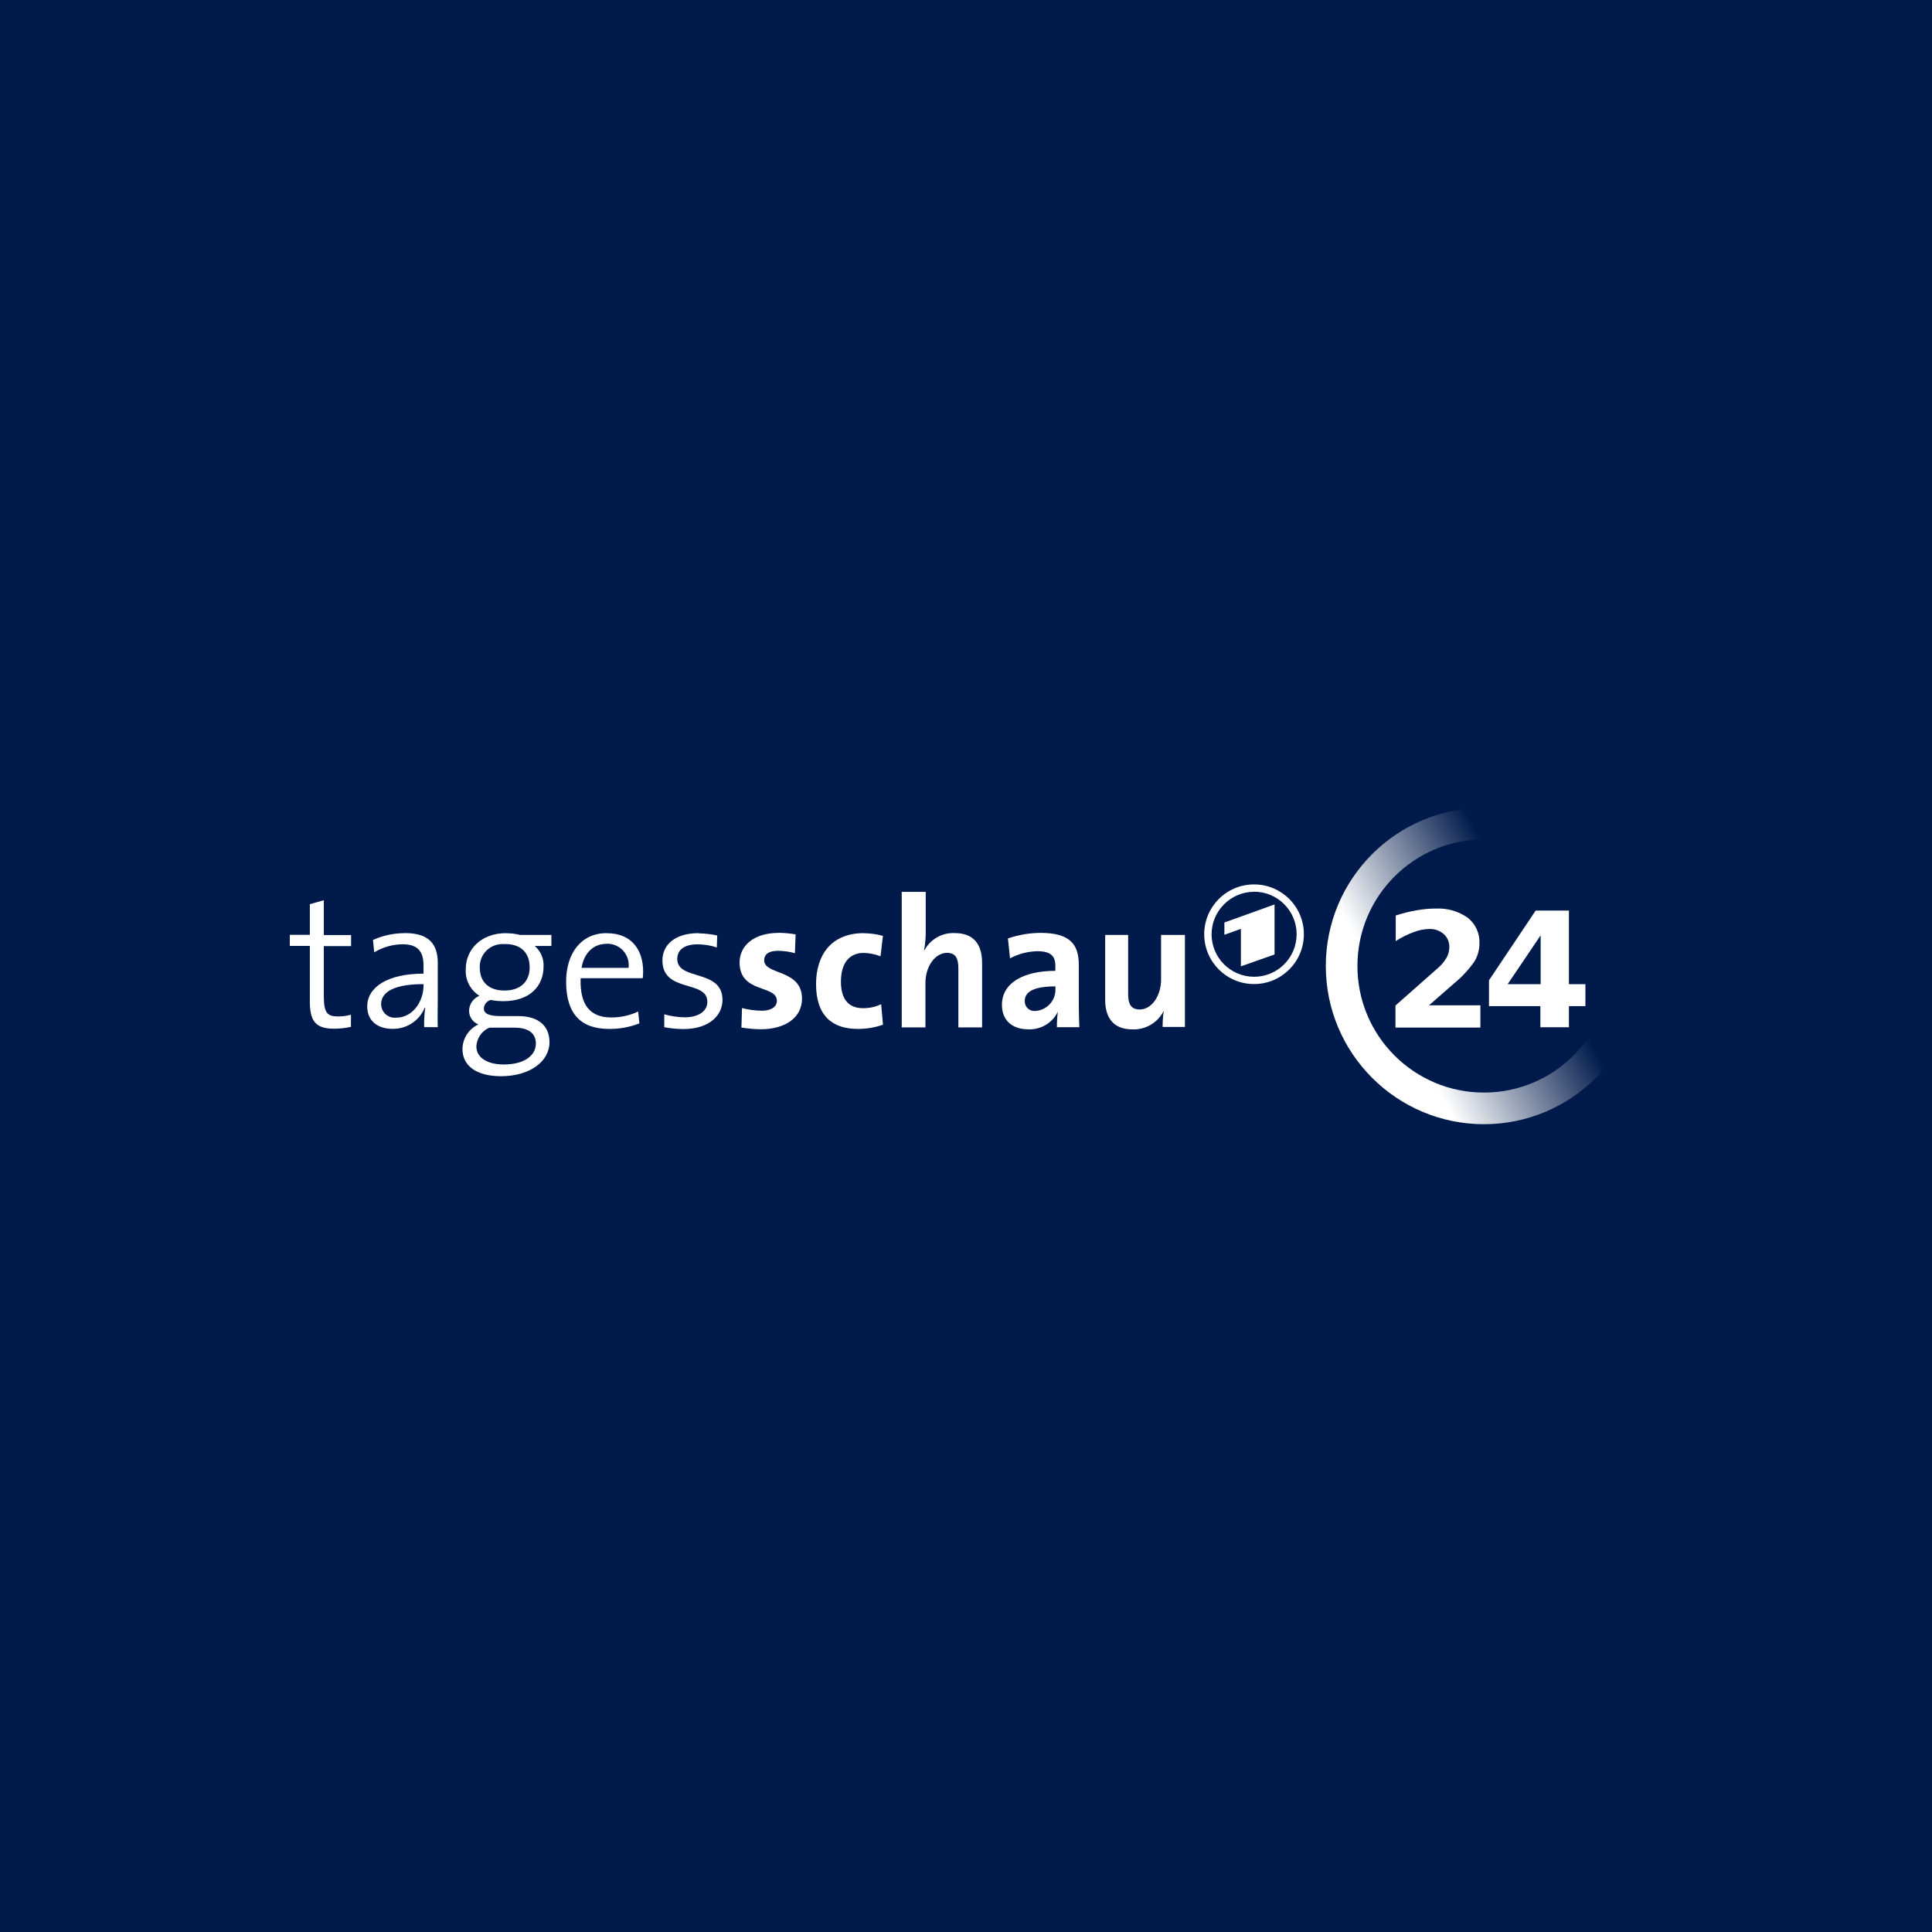
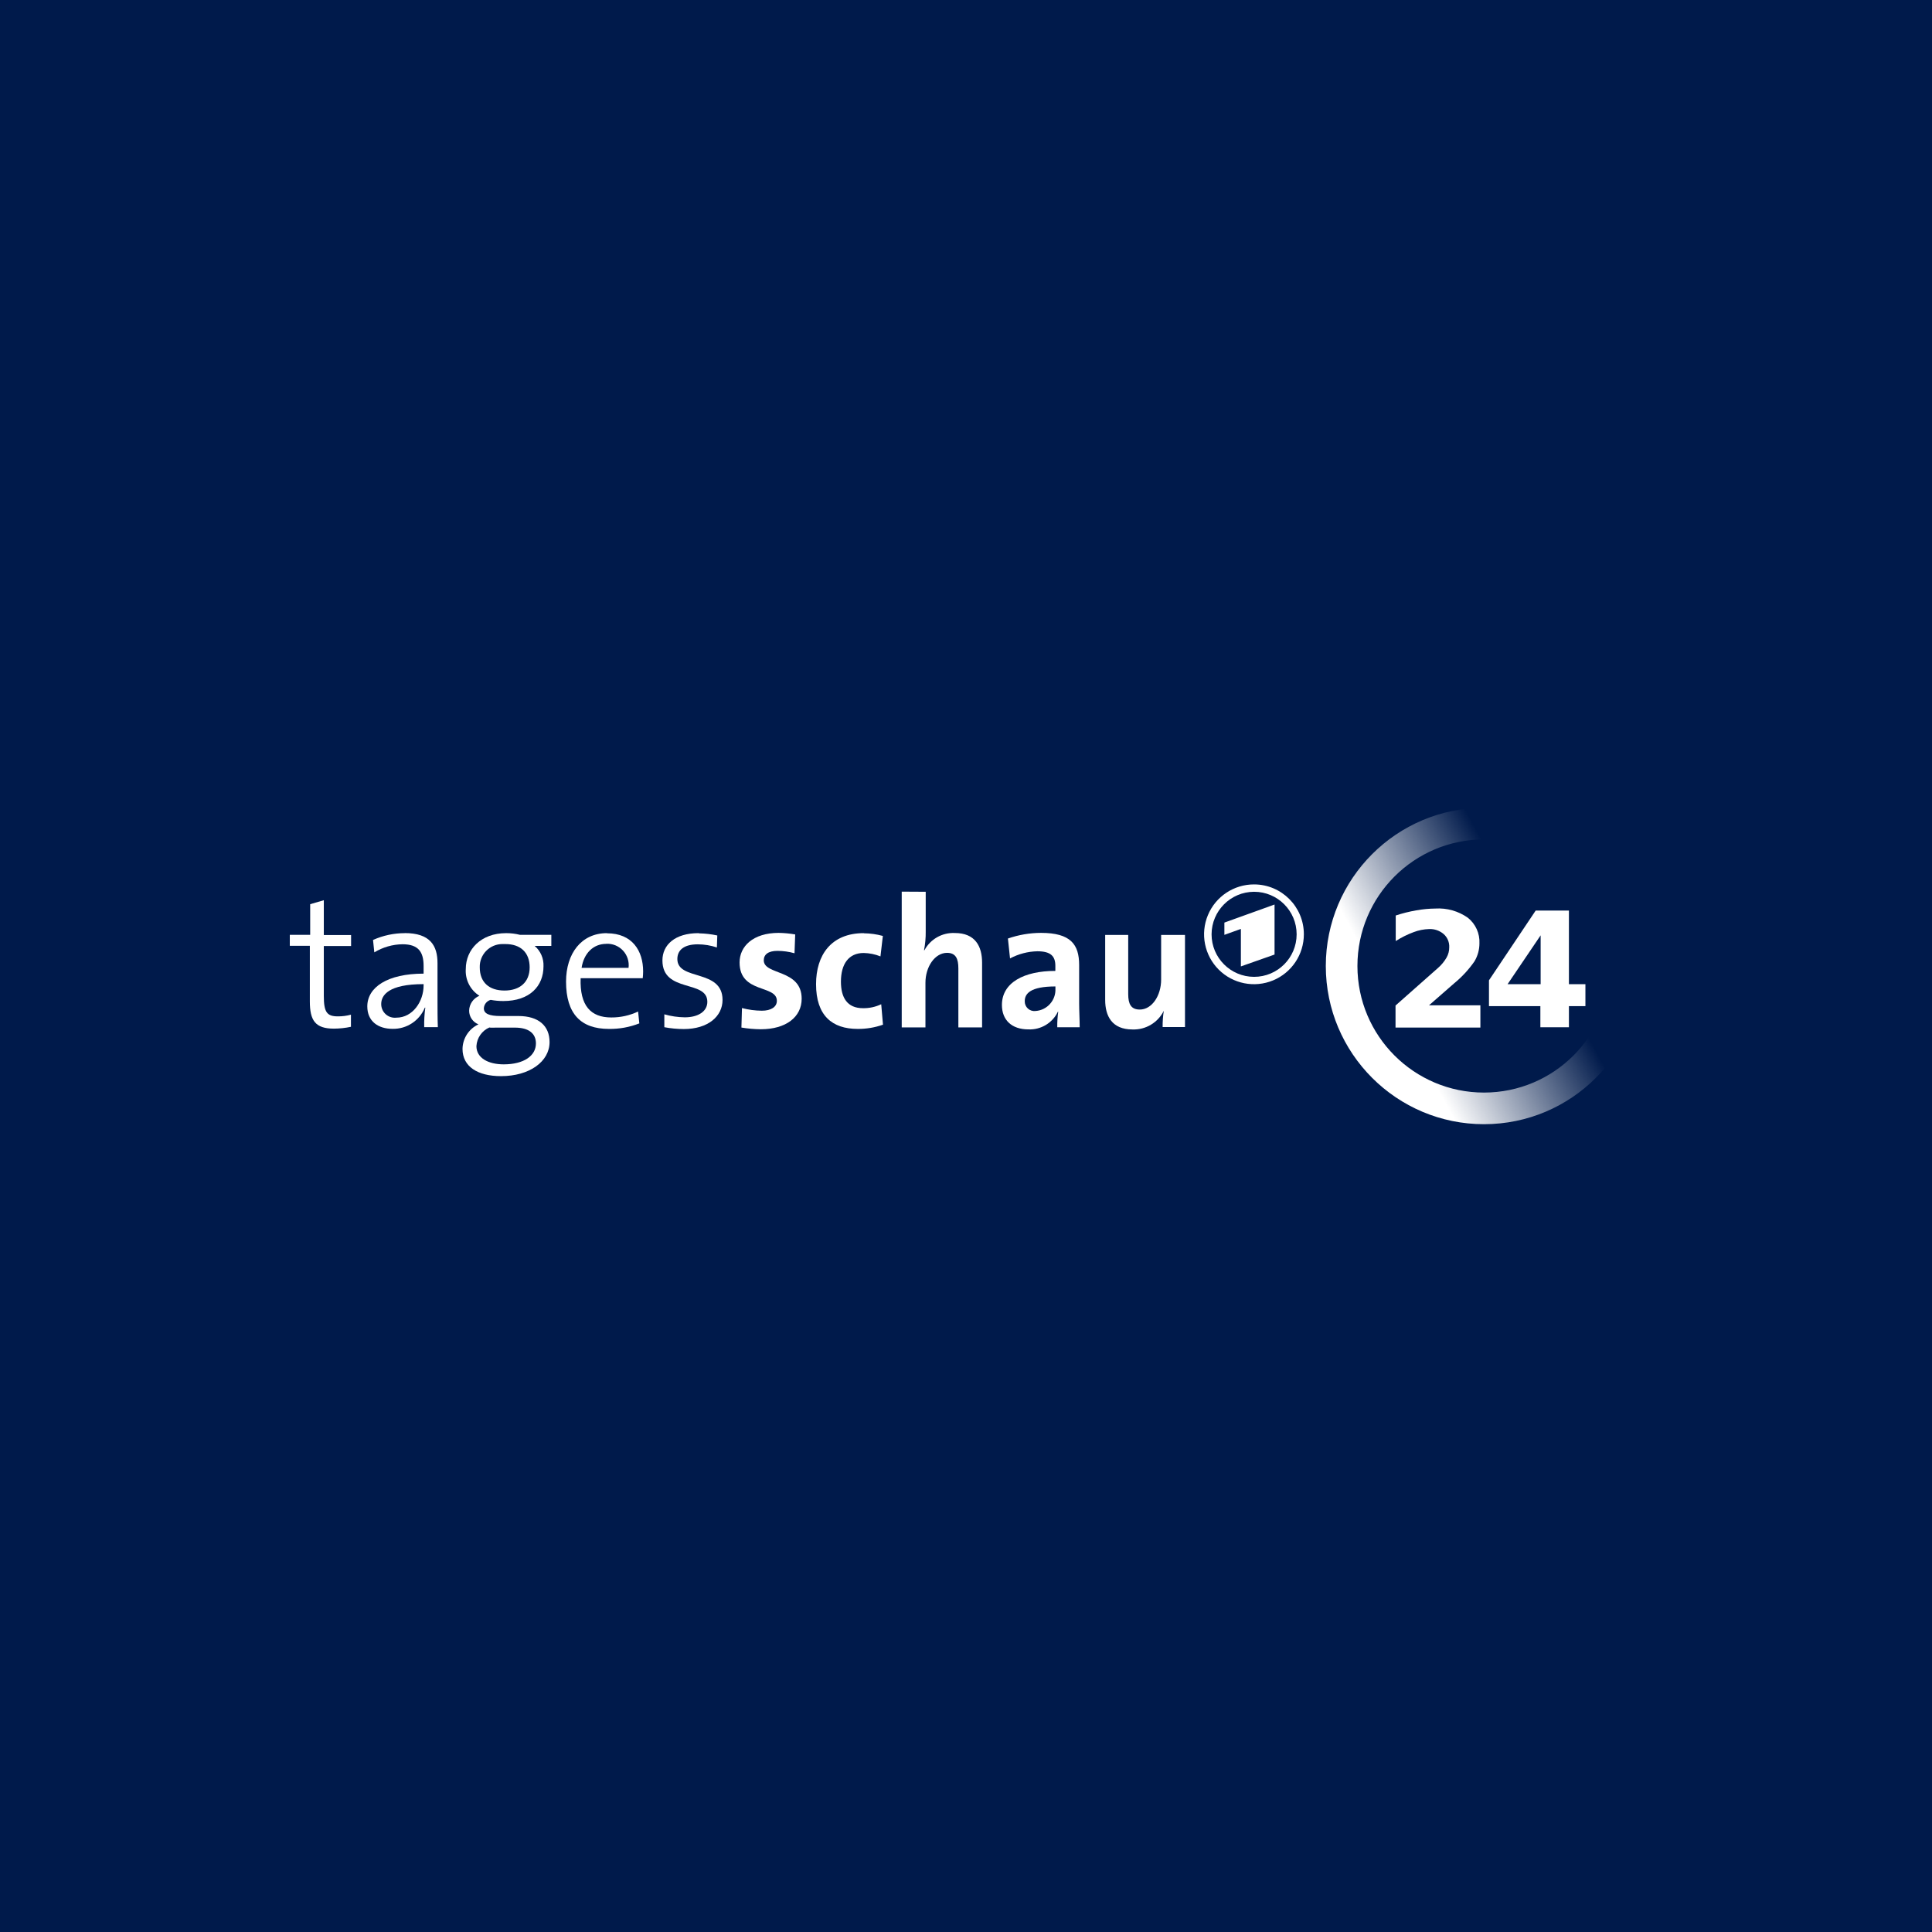
<svg xmlns="http://www.w3.org/2000/svg" viewBox="0 0 283.46 283.46">
  <defs>
    <style>.cls-1{fill:#001a4b;}.cls-2{fill:url(#linear-gradient);}.cls-3{fill:#fff;}</style>
    <linearGradient id="linear-gradient" x1="-141.85" y1="338.7" x2="-131.73" y2="344.18" gradientTransform="matrix(2.01, 0, 0, -2.01, 489.23, 827.99)" gradientUnits="userSpaceOnUse">
      <stop offset="0" stop-color="#fff" />
      <stop offset="1" stop-color="#fff" stop-opacity="0" />
    </linearGradient>
  </defs>
  <g id="Layer_2" data-name="Layer 2">
    <g id="ARD">
      <g id="tagesschau24">
        <rect class="cls-1" width="283.46" height="283.46" />
        <g id="logo">
          <path class="cls-2" d="M217.73,118.52a23.21,23.21,0,1,0,23.21,23.21,23.21,23.21,0,0,0-23.21-23.21Zm0,4.64a18.57,18.57,0,1,1-18.57,18.57A18.57,18.57,0,0,1,217.73,123.16Z" />
-           <path class="cls-3" d="M184,129.76a7.31,7.31,0,1,0,7.3,7.3A7.3,7.3,0,0,0,184,129.76Zm0,1.07a6.24,6.24,0,1,1-6.24,6.23A6.26,6.26,0,0,1,184,130.84Zm3,1.87-7.36,2.65v1.8l2.42-.87v5.5l4.94-1.74v-7.34Z" />
-           <path class="cls-3" d="M132.3,130.82v19.92h3.48v-6.55c0-2.37,1.4-4.39,3.17-4.39,1.28,0,1.66.86,1.66,2.28v8.66h3.48v-9.51c0-2.37-1-4.33-4-4.33a4.79,4.79,0,0,0-4.46,2.53l-.06,0a13.28,13.28,0,0,0,.25-2.76v-5.82H132.3Z" />
-           <path class="cls-3" d="M47.51,132.08l-2.05.58v4.5H42.52v1.62h2.94v8.15c0,2.81.79,4,3.52,4a12,12,0,0,0,2.51-.27v-1.78a7,7,0,0,1-1.93.25c-1.61,0-2.05-.62-2.05-3v-7.32h4v-1.62h-4v-5.08Z" />
-           <path class="cls-3" d="M210.64,133.3a16.07,16.07,0,0,0-2.86.27,20.76,20.76,0,0,0-3,.75v3.75a13.74,13.74,0,0,1,2.63-1.31,6.67,6.67,0,0,1,2.26-.46,3.09,3.09,0,0,1,2.16.75,2.46,2.46,0,0,1,.81,1.93,3.08,3.08,0,0,1-.39,1.51A6,6,0,0,1,211,142l-6.26,5.53v3.23h12.46V147.5h-7.54l3.67-3.21a15.83,15.83,0,0,0,3-3.23,5.09,5.09,0,0,0,.73-2.63,4.53,4.53,0,0,0-1.7-3.77,7.46,7.46,0,0,0-4.77-1.35Z" />
-           <path class="cls-3" d="M225.31,133.6l-6.85,10.23v3.79H226v3.1h4.19v-3.1h2.42V144.4h-2.42V133.6h-4.92Zm.73,3.63v7.17h-4.84Z" />
-           <path class="cls-3" d="M114.27,136.87c-3.82,0-5.76,2-5.76,4.33,0,4.61,5.47,3.24,5.47,5.64,0,.9-.86,1.45-2.2,1.45a12,12,0,0,1-2.92-.39l-.08,2.86a18.63,18.63,0,0,0,2.84.25c3.71,0,6.05-1.8,6.05-4.48,0-4.39-5.55-3.43-5.55-5.64,0-.85.65-1.39,2-1.39a9.43,9.43,0,0,1,2.51.35l.1-2.76a15.36,15.36,0,0,0-2.47-.23Z" />
-           <path class="cls-3" d="M152.74,136.87a14.83,14.83,0,0,0-4.86.82l.31,2.92a8.87,8.87,0,0,1,4-1.05c2,0,2.65.73,2.65,2.15v.73c-4.61,0-7.84,1.73-7.84,5,0,2.18,1.42,3.58,3.88,3.58a4.59,4.59,0,0,0,4.33-2.59l0,0a15.25,15.25,0,0,0-.14,2.28h3.29c-.05-1.12-.08-2.39-.08-3.48v-5.66c0-2.95-1.23-4.7-5.6-4.7Zm2.11,7.85v.33a3.13,3.13,0,0,1-2.9,3.27,1.41,1.41,0,0,1-1.6-1.44c0-1.09.81-2.16,4.5-2.16Z" />
-           <path class="cls-3" d="M59.4,136.91a11.38,11.38,0,0,0-4.68,1l.19,1.81a8.22,8.22,0,0,1,4.14-1.18c2.35,0,3.09,1.14,3.09,3.19v1.12c-5.29,0-8.26,2-8.26,4.81,0,2.16,1.55,3.29,3.71,3.29a5,5,0,0,0,4.73-3.11h.07a18.29,18.29,0,0,0-.16,2.86h2c-.05-1.2,0-2.72,0-4.06v-5.33c0-2.57-1.07-4.41-4.81-4.41Zm2.74,7.47v.2c0,2.35-1.58,4.73-4,4.73a2,2,0,0,1-2.22-2c0-1.31,1.1-2.92,6.2-2.92Z" />
-           <path class="cls-3" d="M74.25,136.91c-3.68,0-5.91,2.41-5.91,5.25a4.27,4.27,0,0,0,2,3.94,2.42,2.42,0,0,0-1.52,2.2,2.15,2.15,0,0,0,1.37,2,4.05,4.05,0,0,0-2.34,3.6c0,2.59,2.22,4,5.66,4,4.18,0,7.11-2.13,7.11-5,0-2.37-1.61-3.82-4.56-3.82H73.46c-1.69,0-2.47-.34-2.47-1.13a1.37,1.37,0,0,1,1-1.24,9.45,9.45,0,0,0,1.85.18c3.9,0,5.91-2.2,5.91-5.1a3.7,3.7,0,0,0-1.3-3h2.45v-1.62H76.3a8.45,8.45,0,0,0-2.05-.25Zm-.54,1.6c.14,0,.28,0,.43,0,2.24,0,3.57,1.24,3.57,3.42s-1.45,3.4-3.69,3.4-3.63-1.19-3.63-3.4a3.32,3.32,0,0,1,3.32-3.42Zm-1.85,12.27c.25,0,.6,0,.87,0h2.8c2.07,0,3.09.88,3.09,2.33,0,1.8-1.75,3.07-4.73,3.07-2.27,0-4-.93-4-2.67a3.17,3.17,0,0,1,1.92-2.74Z" />
-           <path class="cls-3" d="M89,136.91c-3.77,0-5.94,3-5.94,7.11,0,4.75,2.18,6.94,6.28,6.94a11.8,11.8,0,0,0,4.47-.81l-.18-1.74a9.2,9.2,0,0,1-3.94.87c-3,0-4.64-1.7-4.5-5.76H94.3a7.56,7.56,0,0,0,.06-1c0-3-1.57-5.6-5.31-5.6Zm-.1,1.56A3.13,3.13,0,0,1,92.22,142H85.33c.33-2.13,1.71-3.52,3.62-3.52Z" />
-           <path class="cls-3" d="M102.48,136.91c-3.44,0-5.29,1.71-5.29,4,0,4.83,6.59,2.8,6.59,6.07,0,1.42-1.35,2.28-3.32,2.28a11.72,11.72,0,0,1-3-.44l0,1.89a15.2,15.2,0,0,0,2.86.27c3.55,0,5.68-1.87,5.68-4.27,0-4.61-6.63-2.76-6.63-6,0-1.34,1-2.16,3-2.16a9,9,0,0,1,2.8.46l.06-1.76a14.65,14.65,0,0,0-2.65-.31Z" />
-           <path class="cls-3" d="M126.73,136.91c-4.8,0-7,3.25-7,7.48,0,4.61,2.35,6.57,6.11,6.57a10.82,10.82,0,0,0,3.71-.62l-.27-3a6.1,6.1,0,0,1-2.67.58c-2.32,0-3.23-1.58-3.23-3.9,0-2.57,1.13-4.21,3.34-4.21a7.22,7.22,0,0,1,2.47.5l.35-3a10.65,10.65,0,0,0-2.8-.39Z" />
-           <path class="cls-3" d="M162.15,137.17v9.53c0,2.37,1,4.33,4,4.33a4.91,4.91,0,0,0,4.6-2.74l0,0a14.6,14.6,0,0,0-.17,2.38h3.27V137.17h-3.5v6.55c0,2.37-1.36,4.39-3.13,4.39-1.31,0-1.7-.84-1.7-2.26v-8.68h-3.46Z" />
+           <path class="cls-3" d="M184,129.76a7.32,7.32,0,1,0,7.3,7.31A7.31,7.31,0,0,0,184,129.76Zm0,1.08a6.24,6.24,0,1,1-6.24,6.23A6.26,6.26,0,0,1,184,130.84Zm3,1.87-7.36,2.65v1.8l2.42-.87v5.5l4.94-1.74v-7.34Z" />
+           <path class="cls-3" d="M132.3,130.82v19.92h3.48v-6.55c0-2.37,1.4-4.39,3.17-4.39,1.28,0,1.66.86,1.66,2.28v8.66h3.48v-9.51c0-2.38-1-4.34-4-4.34a4.8,4.8,0,0,0-4.46,2.53l-.06,0a13.34,13.34,0,0,0,.25-2.75v-5.83Z" />
+           <path class="cls-3" d="M47.51,132.08l-2,.58v4.5H42.52v1.61h2.94v8.15c0,2.81.8,4,3.53,4a12.2,12.2,0,0,0,2.5-.27v-1.78a7.09,7.09,0,0,1-1.92.25c-1.61,0-2.06-.62-2.06-3v-7.32h4v-1.61h-4v-5.08Z" />
+           <path class="cls-3" d="M210.64,133.3a16.65,16.65,0,0,0-2.86.27,20.72,20.72,0,0,0-3,.75v3.75a13.66,13.66,0,0,1,2.63-1.31,6.86,6.86,0,0,1,2.26-.45,3.07,3.07,0,0,1,2.15.74,2.44,2.44,0,0,1,.81,1.93,3,3,0,0,1-.39,1.51A6,6,0,0,1,211,142l-6.25,5.53v3.23h12.45V147.5h-7.54l3.67-3.21a15.82,15.82,0,0,0,3-3.24,5.11,5.11,0,0,0,.73-2.63,4.53,4.53,0,0,0-1.7-3.77,7.48,7.48,0,0,0-4.77-1.35Z" />
+           <path class="cls-3" d="M225.31,133.6l-6.85,10.23v3.79H226v3.1h4.19v-3.1h2.42V144.4h-2.42V133.6Zm.73,3.63v7.17h-4.85Z" />
+           <path class="cls-3" d="M114.27,136.87c-3.82,0-5.76,2-5.76,4.34,0,4.61,5.47,3.23,5.47,5.63,0,.9-.86,1.45-2.2,1.45a11.85,11.85,0,0,1-2.92-.39l-.08,2.86a18.08,18.08,0,0,0,2.84.25c3.71,0,6-1.8,6-4.48,0-4.39-5.56-3.42-5.56-5.63,0-.85.65-1.39,2-1.39a9.34,9.34,0,0,1,2.51.35l.1-2.76a16,16,0,0,0-2.46-.23Z" />
+           <path class="cls-3" d="M152.74,136.87a14.89,14.89,0,0,0-4.86.83l.31,2.92a8.94,8.94,0,0,1,4-1.05c2,0,2.65.73,2.65,2.15v.73c-4.61,0-7.84,1.72-7.84,5,0,2.19,1.42,3.58,3.88,3.58a4.57,4.57,0,0,0,4.33-2.59l.05,0a15.09,15.09,0,0,0-.14,2.28h3.29c0-1.12-.08-2.4-.08-3.49v-5.65c0-3-1.23-4.71-5.6-4.71Zm2.11,7.86v.33a3.13,3.13,0,0,1-2.9,3.27,1.41,1.41,0,0,1-1.6-1.44c0-1.1.82-2.16,4.5-2.16Z" />
+           <path class="cls-3" d="M59.4,136.91a11.38,11.38,0,0,0-4.67,1l.19,1.82a8.17,8.17,0,0,1,4.14-1.19c2.34,0,3.09,1.14,3.09,3.19v1.12c-5.3,0-8.26,2-8.26,4.81,0,2.16,1.56,3.29,3.71,3.29a5,5,0,0,0,4.73-3.11h.07a17.82,17.82,0,0,0-.16,2.86h2c-.05-1.2-.05-2.72-.05-4.05v-5.34c0-2.56-1.07-4.41-4.81-4.41Zm2.75,7.47v.2c0,2.35-1.59,4.73-4,4.73a2,2,0,0,1-2.22-2c0-1.31,1.1-2.92,6.21-2.92Z" />
+           <path class="cls-3" d="M74.25,136.91c-3.69,0-5.91,2.41-5.91,5.25a4.3,4.3,0,0,0,2,3.94,2.41,2.41,0,0,0-1.51,2.19,2.15,2.15,0,0,0,1.37,2,4.05,4.05,0,0,0-2.34,3.6c0,2.6,2.22,4,5.65,4,4.18,0,7.12-2.14,7.12-5,0-2.38-1.61-3.82-4.56-3.82H73.46c-1.69,0-2.47-.34-2.47-1.13a1.36,1.36,0,0,1,1-1.24,10.23,10.23,0,0,0,1.85.17c3.9,0,5.9-2.2,5.9-5.09a3.71,3.71,0,0,0-1.3-3h2.45v-1.62H76.3a8.16,8.16,0,0,0-2-.25Zm-.54,1.6h.43c2.24,0,3.57,1.24,3.57,3.42s-1.45,3.4-3.69,3.4-3.63-1.19-3.63-3.4a3.32,3.32,0,0,1,3.32-3.42Zm-1.85,12.26a8.24,8.24,0,0,0,.87,0h2.81c2.07,0,3.09.88,3.09,2.32,0,1.8-1.75,3.07-4.73,3.07-2.26,0-4-.93-4-2.67a3.18,3.18,0,0,1,1.92-2.75Z" />
+           <path class="cls-3" d="M89.05,136.91c-3.77,0-6,3-6,7.11,0,4.75,2.19,6.94,6.28,6.94a11.73,11.73,0,0,0,4.47-.81l-.18-1.74a9.11,9.11,0,0,1-3.93.87c-3,0-4.64-1.7-4.5-5.76H94.3a8.47,8.47,0,0,0,.06-1c0-3-1.58-5.59-5.31-5.59Zm-.1,1.56A3.14,3.14,0,0,1,92.22,142H85.33c.33-2.13,1.71-3.52,3.62-3.52Z" />
+           <path class="cls-3" d="M102.48,136.91c-3.44,0-5.29,1.71-5.29,4,0,4.83,6.59,2.79,6.59,6.07,0,1.42-1.35,2.28-3.31,2.28a11.5,11.5,0,0,1-3-.44l0,1.89a15.53,15.53,0,0,0,2.86.27c3.55,0,5.68-1.87,5.68-4.27,0-4.61-6.63-2.76-6.63-6,0-1.34,1-2.16,3-2.16a9,9,0,0,1,2.8.46l.06-1.76a14.18,14.18,0,0,0-2.65-.31Z" />
+           <path class="cls-3" d="M126.73,136.91c-4.81,0-7,3.25-7,7.48,0,4.61,2.35,6.57,6.11,6.57a10.89,10.89,0,0,0,3.71-.62l-.26-3a6,6,0,0,1-2.68.58c-2.32,0-3.23-1.57-3.23-3.89,0-2.57,1.12-4.21,3.34-4.21a7,7,0,0,1,2.46.5l.35-3a10.86,10.86,0,0,0-2.79-.39Z" />
+           <path class="cls-3" d="M162.15,137.17v9.54c0,2.37,1,4.33,4,4.33a4.92,4.92,0,0,0,4.6-2.74l0,0a14.3,14.3,0,0,0-.17,2.39h3.28V137.17h-3.5v6.55c0,2.38-1.36,4.4-3.13,4.4-1.31,0-1.7-.84-1.7-2.26v-8.69Z" />
        </g>
      </g>
    </g>
  </g>
</svg>
